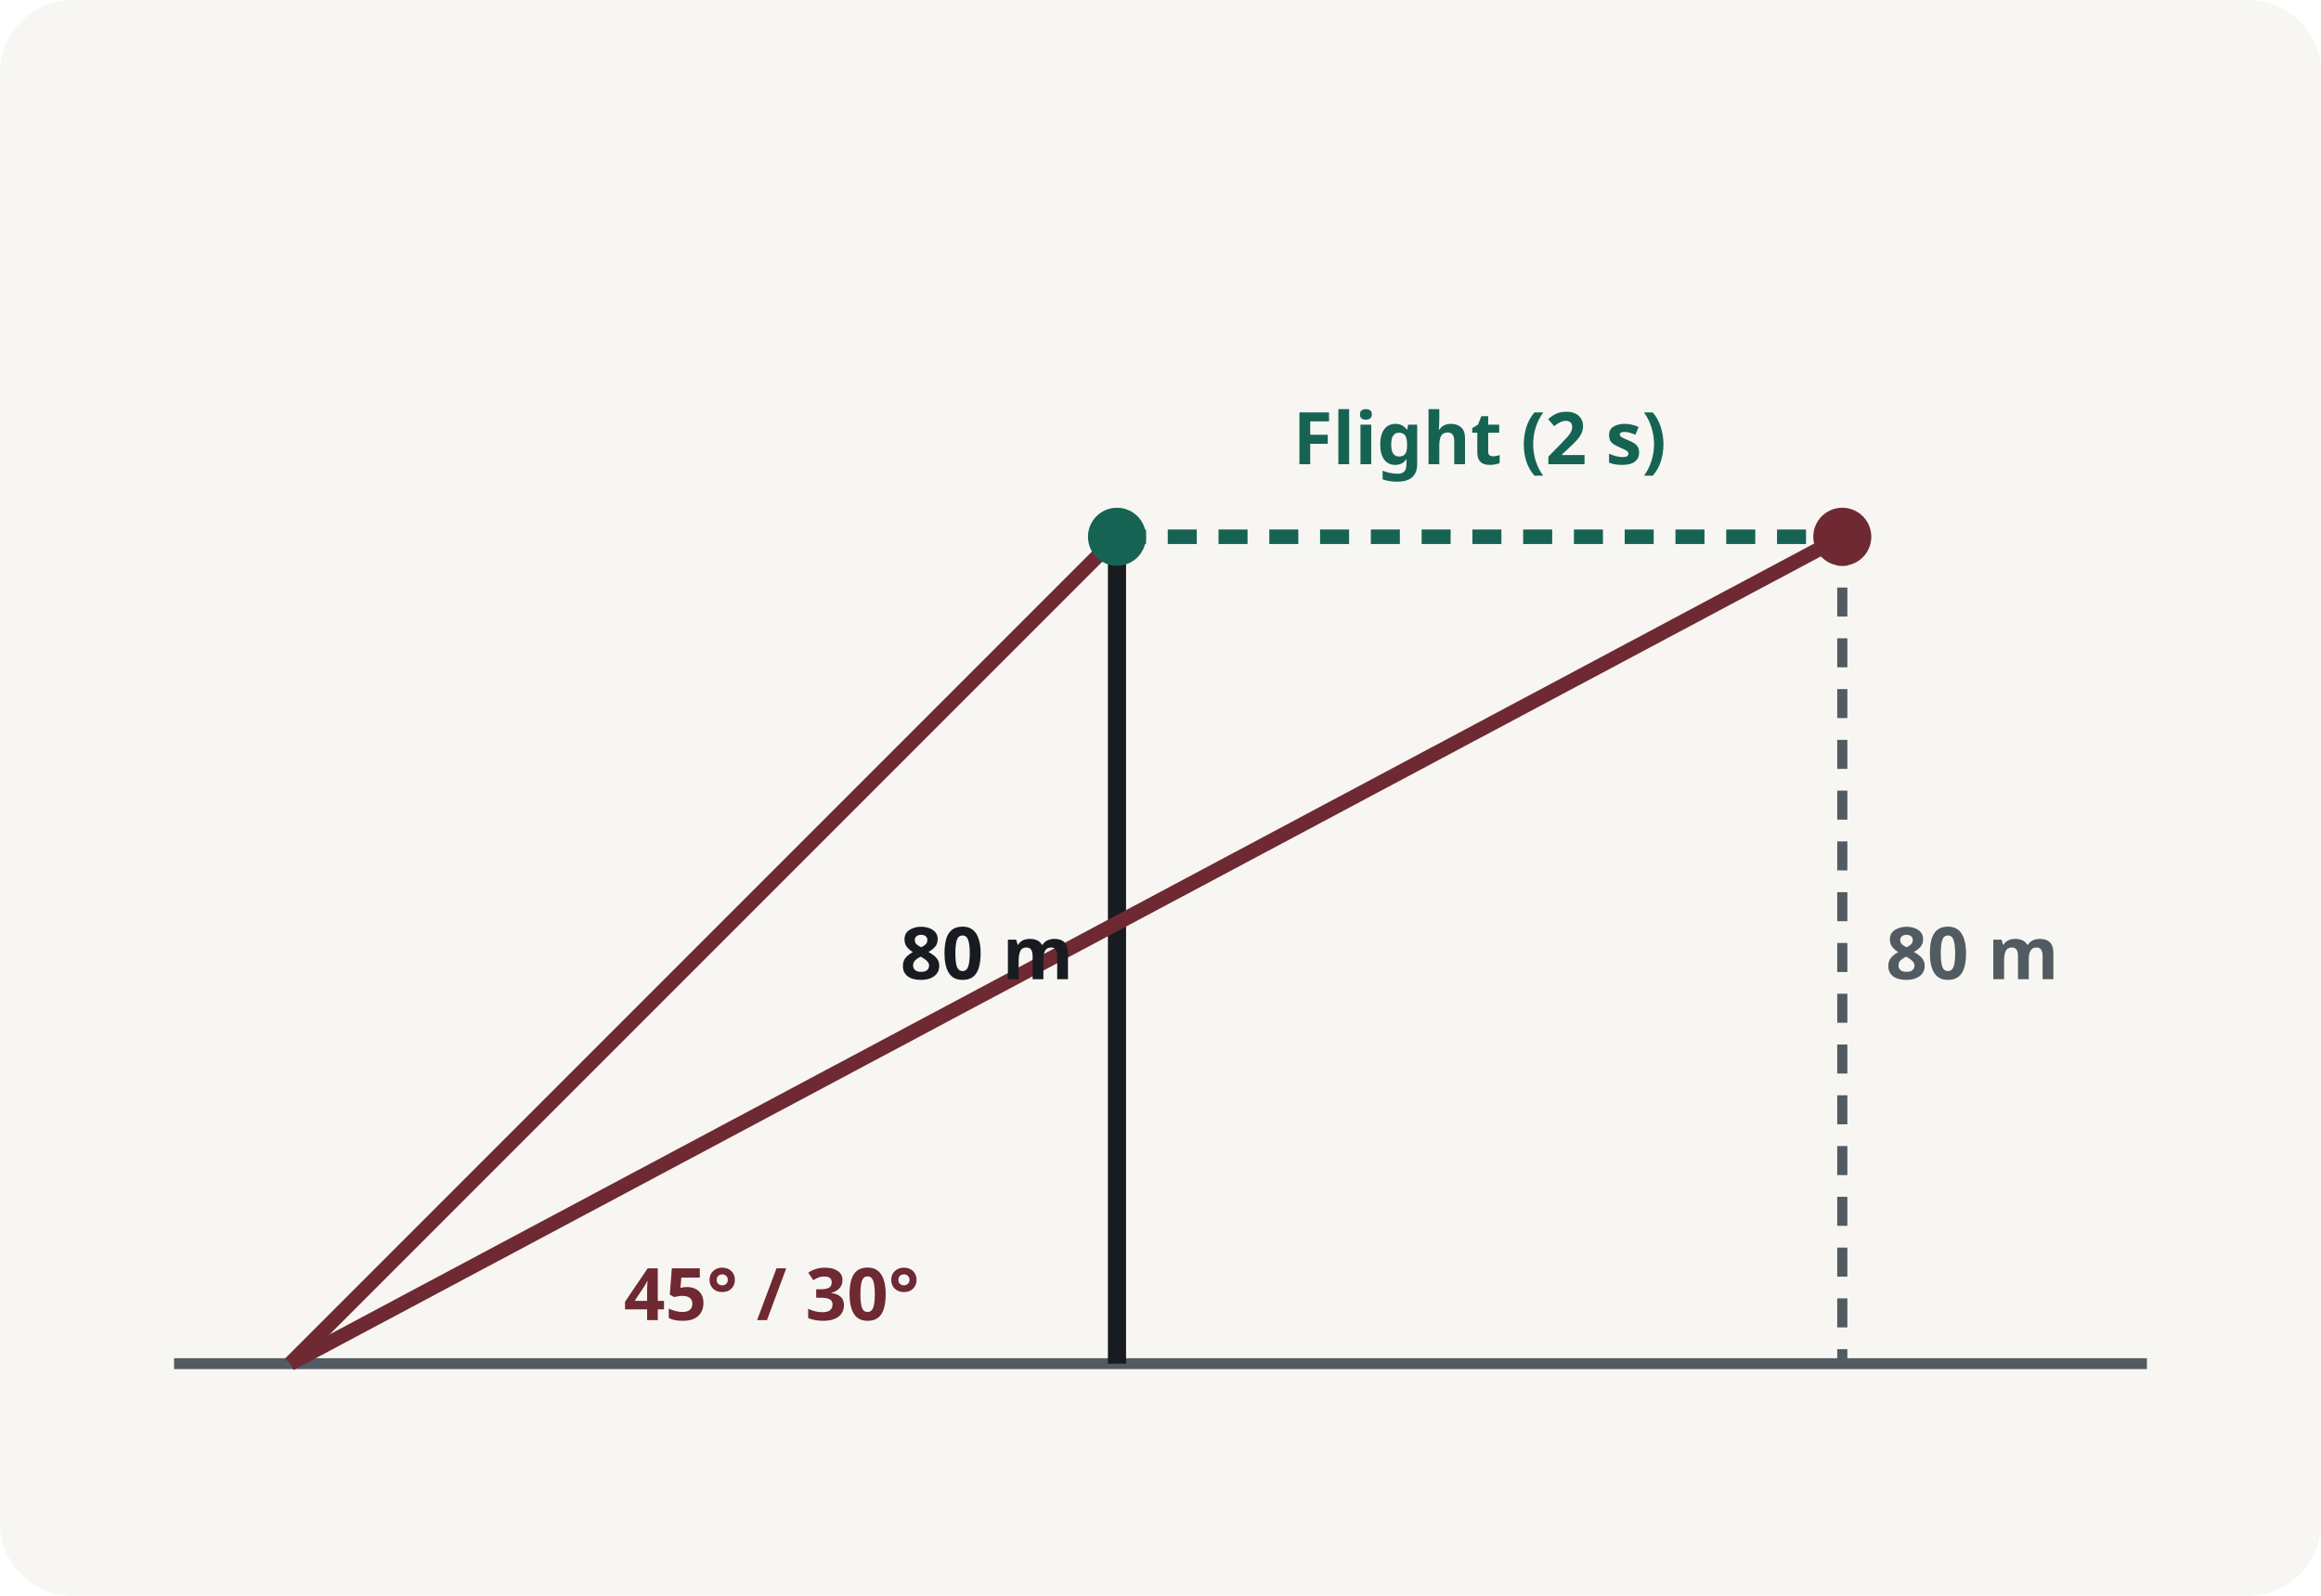
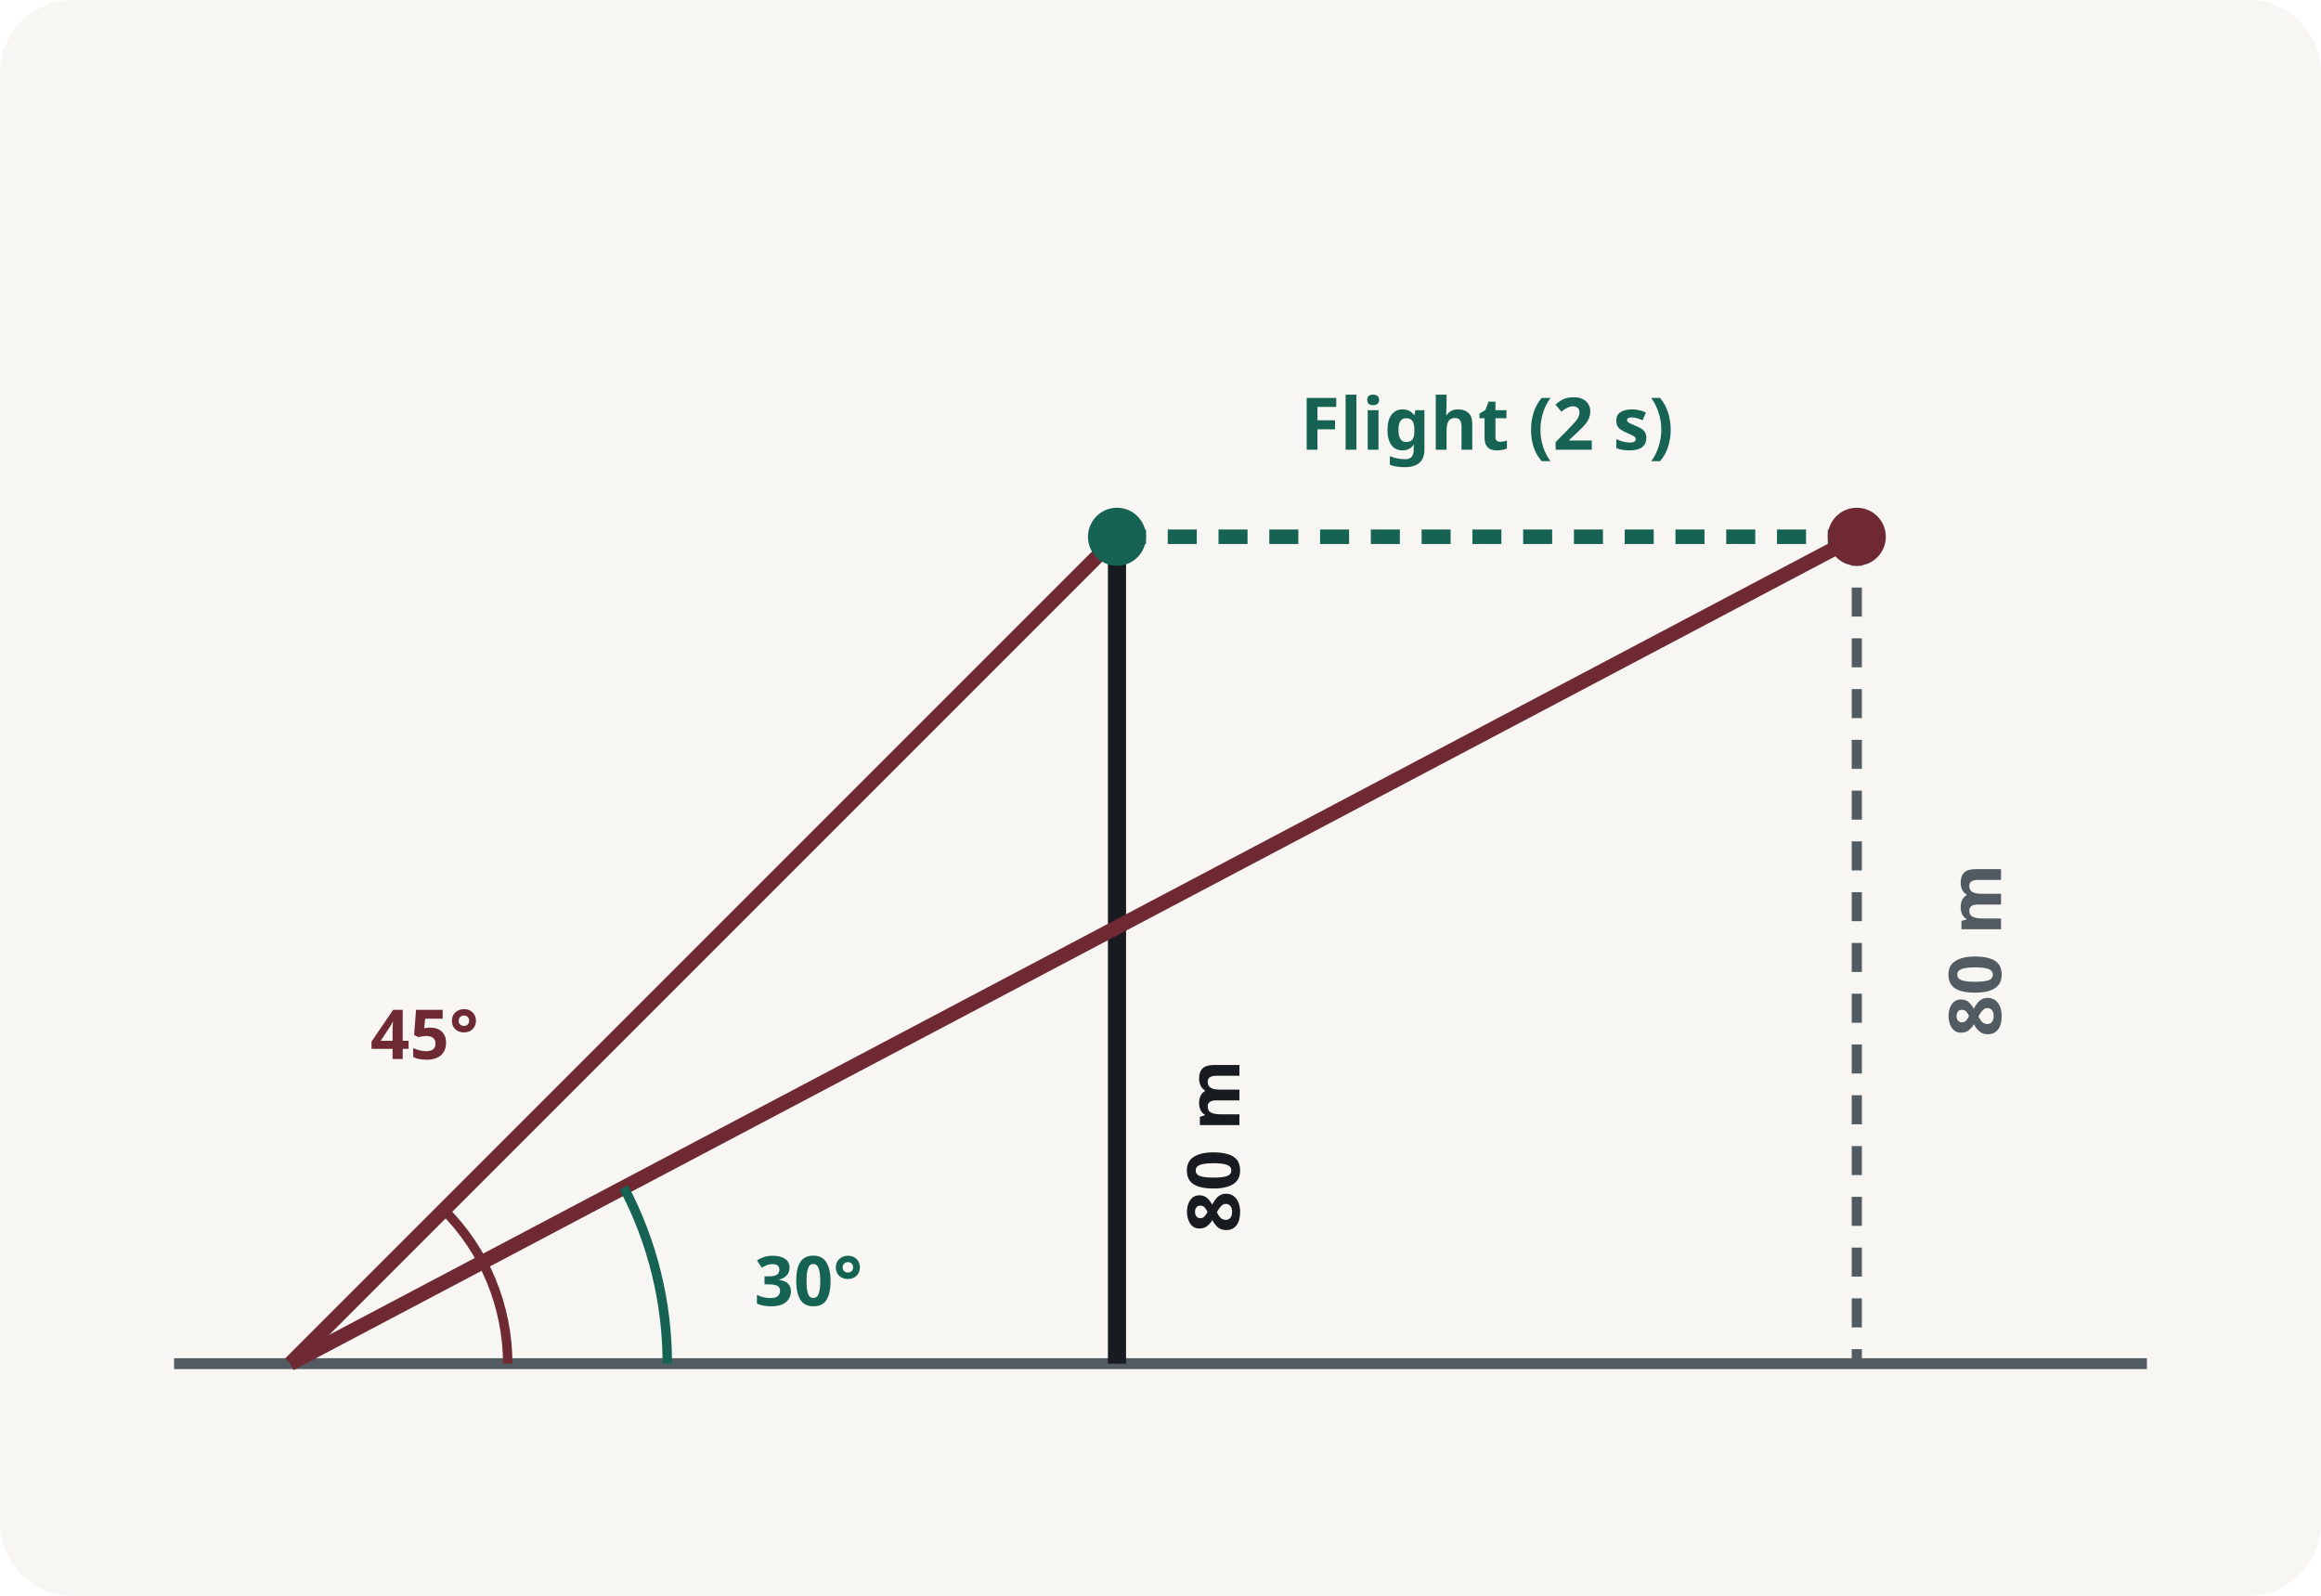
<svg xmlns="http://www.w3.org/2000/svg" viewBox="0 0 320 220" role="img" aria-labelledby="t desc">
+   <style>text{paint-order:stroke;stroke:#F7F6F2;stroke-width:3px;stroke-linejoin:round;}</style>
  <rect width="320" height="220" rx="10" fill="#F7F6F2" />
  <line x1="24" y1="188" x2="296" y2="188" stroke="#525B62" stroke-width="1.5" />
  <line x1="154" y1="188" x2="154" y2="74" stroke="#181B20" stroke-width="2.5" />
-   <line x1="154" y1="74" x2="254" y2="74" stroke="#166353" stroke-width="2" stroke-dasharray="4 3" />
-   <line x1="254" y1="74" x2="254" y2="188" stroke="#525B62" stroke-width="1.4" stroke-dasharray="4 3" />
+   <line x1="154" y1="74" x2="256" y2="74" stroke="#166353" stroke-width="2" stroke-dasharray="4 3" />
+   <line x1="256" y1="74" x2="256" y2="188" stroke="#525B62" stroke-width="1.4" stroke-dasharray="4 3" />
  <line x1="40" y1="188" x2="154" y2="74" stroke="#6E2933" stroke-width="2" />
-   <line x1="40" y1="188" x2="254" y2="74" stroke="#6E2933" stroke-width="2" />
+   <line x1="40" y1="188" x2="256" y2="74" stroke="#6E2933" stroke-width="2" />
  <circle cx="154" cy="74" r="4" fill="#166353" />
-   <circle cx="254" cy="74" r="4" fill="#6E2933" />
-   <text x="86" y="182" font-family="system-ui,sans-serif" font-size="10" font-weight="700" fill="#6E2933">45° / 30°</text>
-   <text x="148" y="135" font-family="system-ui,sans-serif" font-size="10" font-weight="700" text-anchor="end" fill="#181B20">80 m</text>
-   <text x="260" y="135" font-family="system-ui,sans-serif" font-size="10" font-weight="700" fill="#525B62">80 m</text>
-   <text x="204" y="64" font-family="system-ui,sans-serif" font-size="10" font-weight="700" text-anchor="middle" fill="#166353">Flight (2 s)</text>
+   <circle cx="256" cy="74" r="4" fill="#6E2933" />
+   <path d="M70.0,188.0 A30,30 0 0,0 61.2,166.8" fill="none" stroke="#6E2933" stroke-width="1.3" />
+   <path d="M92.0,188.0 A52,52 0 0,0 86.0,163.7" fill="none" stroke="#166353" stroke-width="1.3" />
+   <text x="66" y="146" font-family="system-ui,sans-serif" font-size="9.5" font-weight="700" text-anchor="end" fill="#6E2933">45°</text>
+   <text x="104" y="180" font-family="system-ui,sans-serif" font-size="9.5" font-weight="700" text-anchor="start" fill="#166353">30°</text>
+   <text x="167" y="158" transform="rotate(-90 167 158)" font-family="system-ui,sans-serif" font-size="10" font-weight="700" text-anchor="middle" dominant-baseline="central" fill="#181B20">80 m</text>
+   <text x="272" y="131" transform="rotate(-90 272 131)" font-family="system-ui,sans-serif" font-size="10" font-weight="700" text-anchor="middle" dominant-baseline="central" fill="#525B62">80 m</text>
+   <text x="205" y="62" font-family="system-ui,sans-serif" font-size="10" font-weight="700" text-anchor="middle" fill="#166353">Flight (2 s)</text>
</svg>
